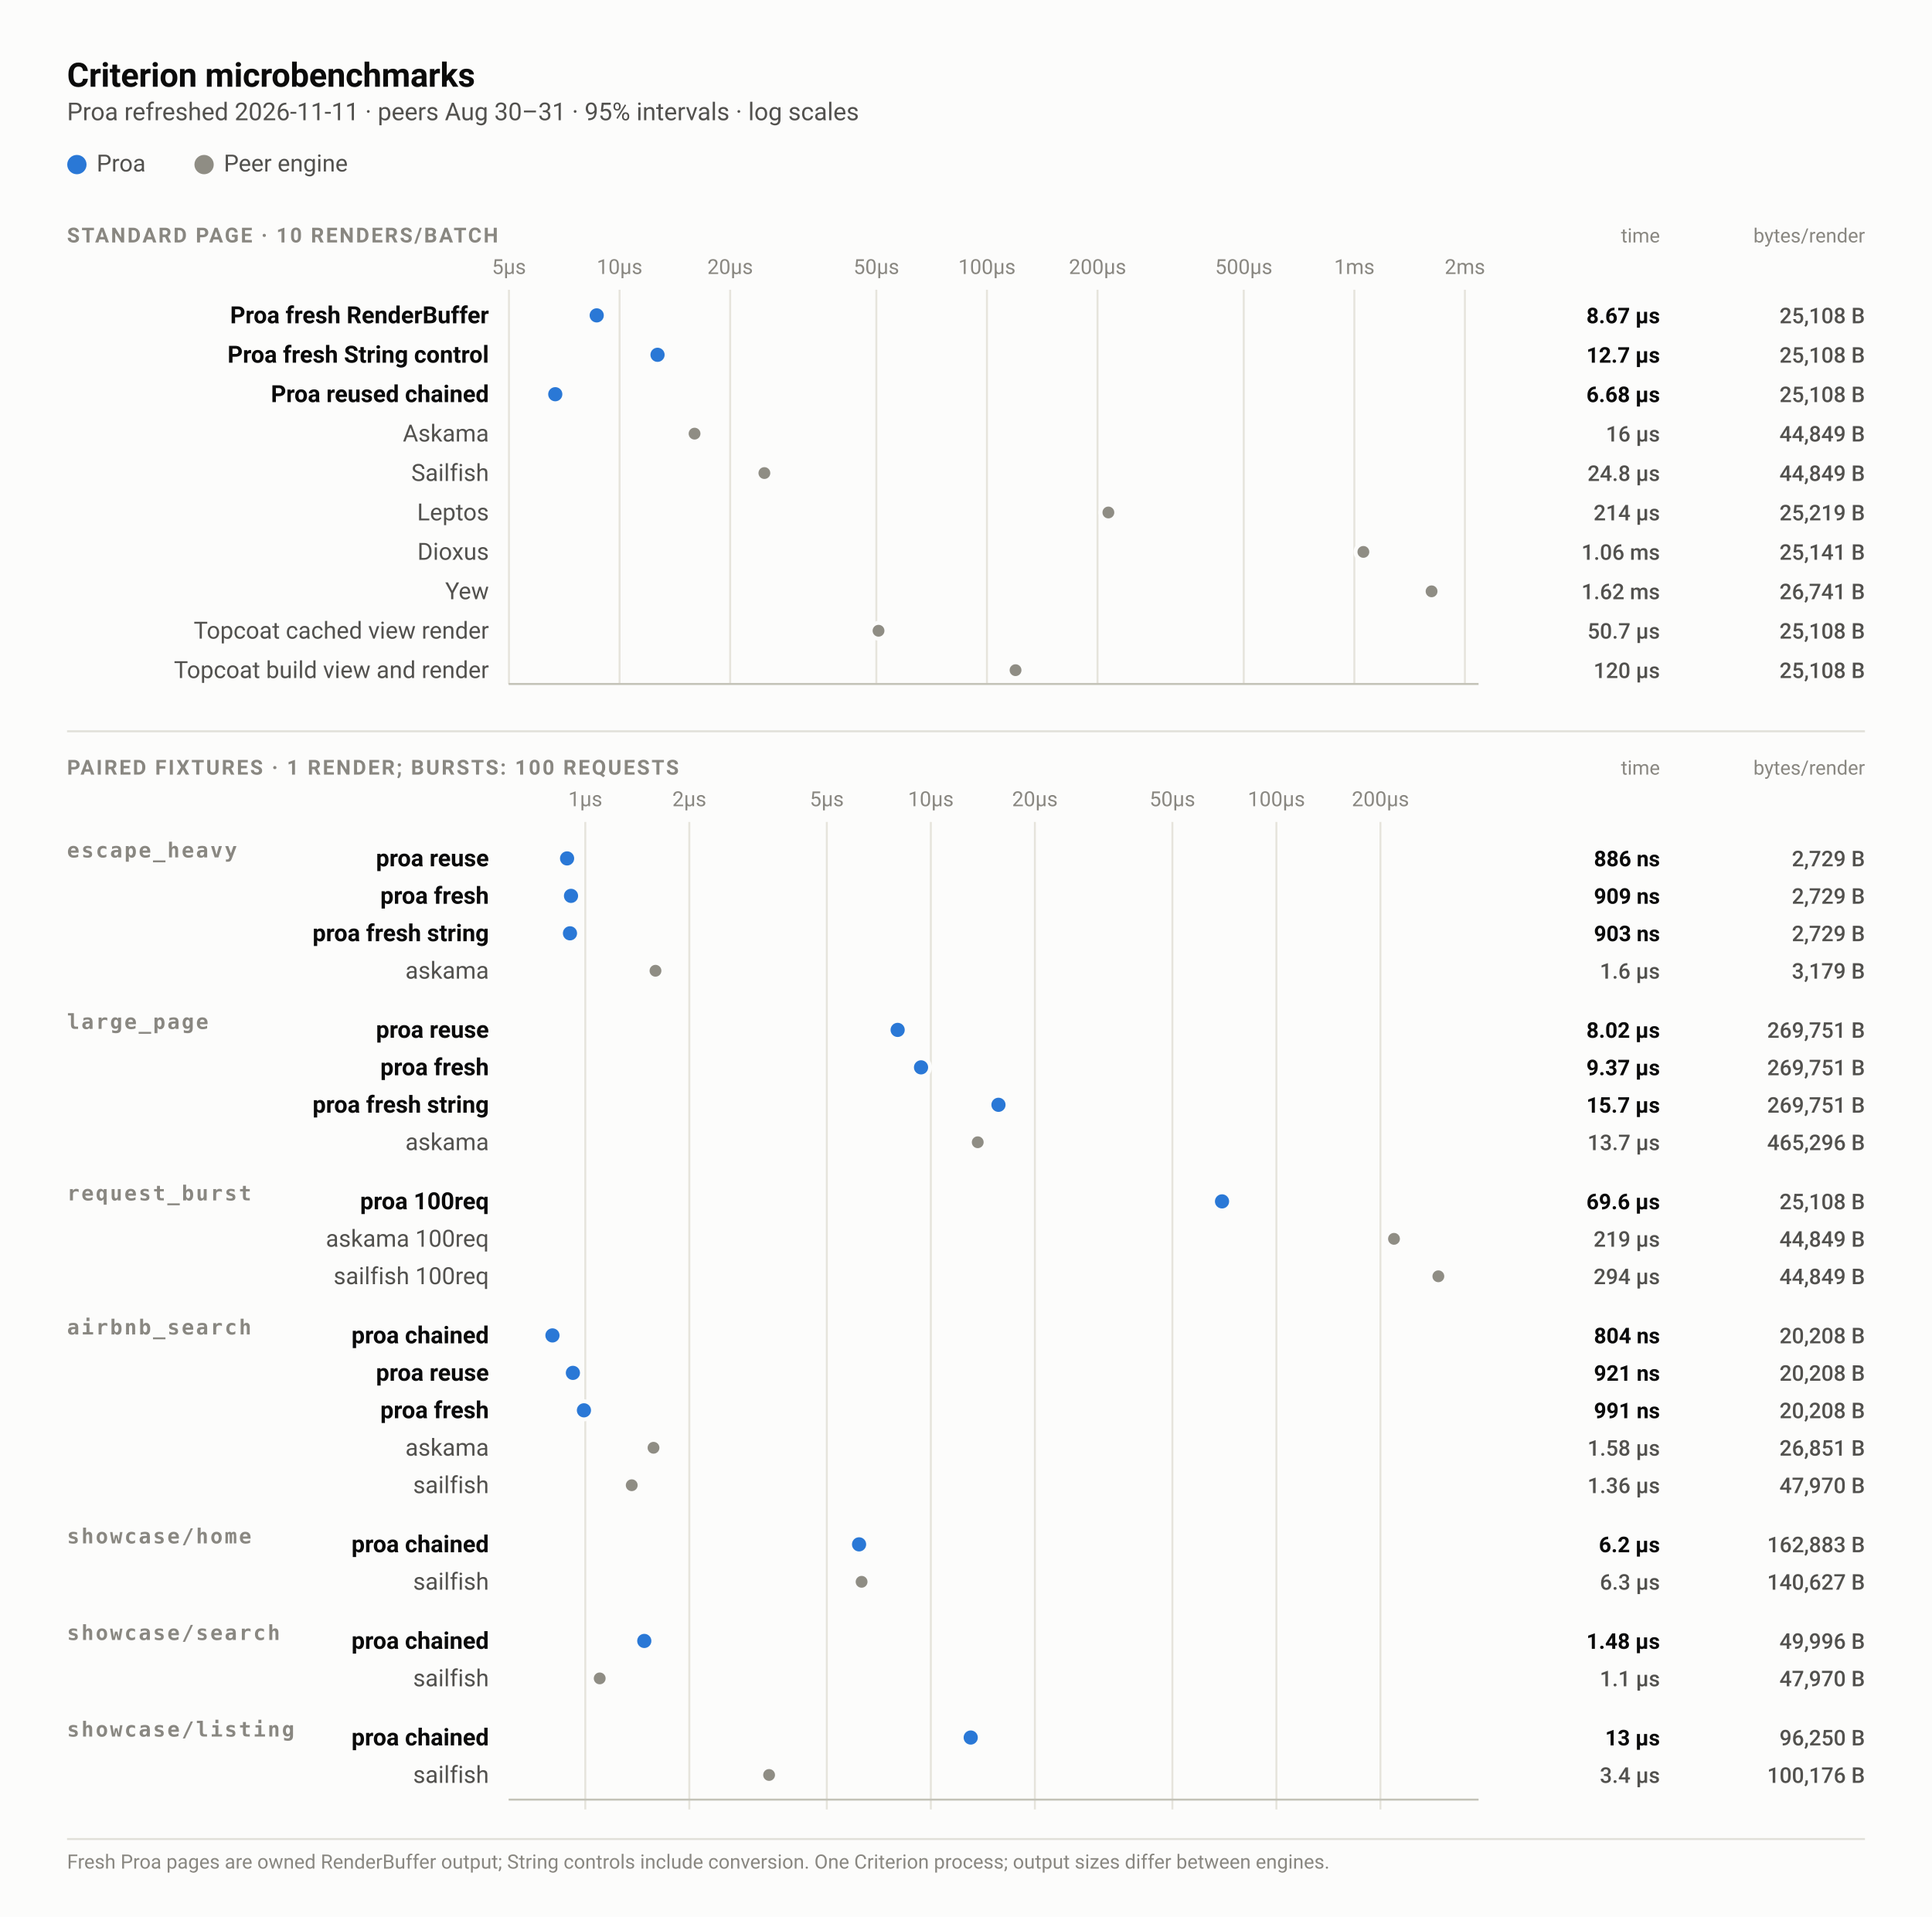
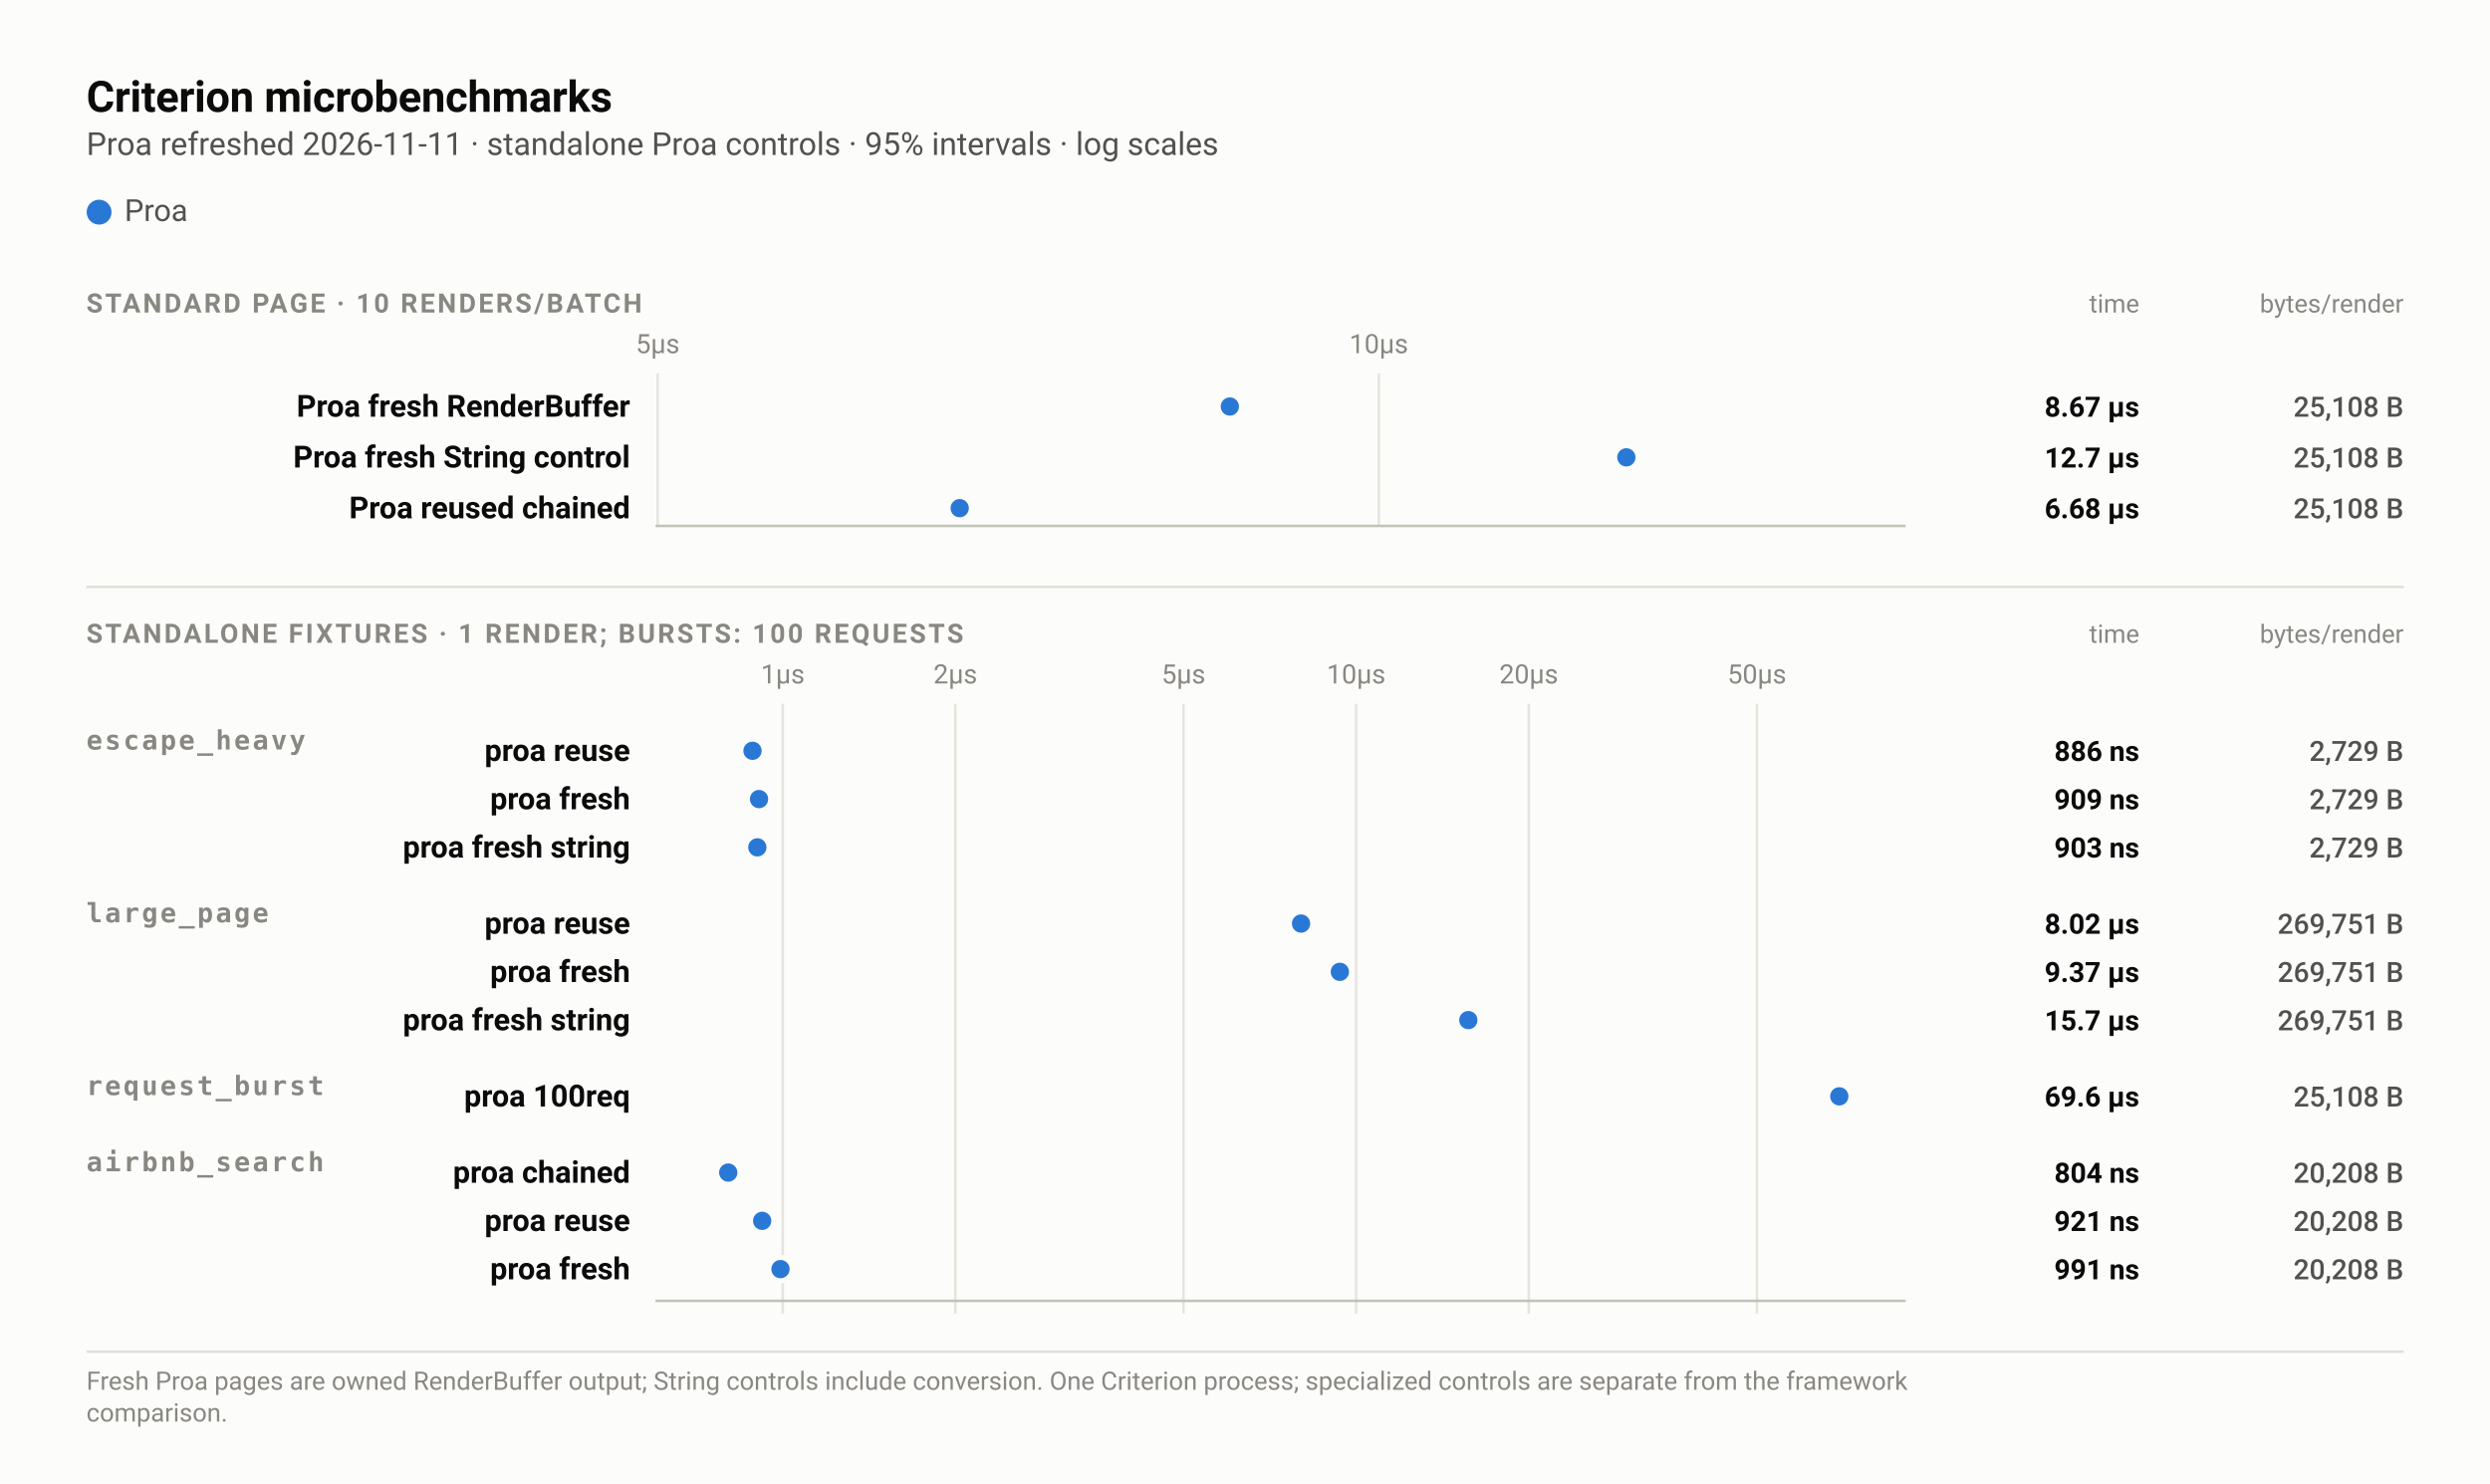
- <svg xmlns="http://www.w3.org/2000/svg" width="980" height="972.5" viewBox="0 0 980 972.5" role="img" aria-labelledby="ttl dsc">
+ <svg xmlns="http://www.w3.org/2000/svg" width="980" height="584" viewBox="0 0 980 584" role="img" aria-labelledby="ttl dsc">
  <style>
  text { font-family: system-ui, -apple-system, "Segoe UI", Roboto, "Helvetica Neue", Arial, sans-serif; }
  .t   { font-size: 17px; font-weight: 600; fill: #0b0b0b; letter-spacing: -.005em; }
  .d   { font-size: 12.5px; font-weight: 400; fill: #52514e; }
  .eb  { font-size: 10.5px; font-weight: 600; fill: #898781; letter-spacing: .09em; }
  .cat { font-size: 12px; font-weight: 400; fill: #52514e; }
  .catb{ font-size: 12px; font-weight: 600; fill: #0b0b0b; }
  .lg  { font-size: 12px; font-weight: 400; fill: #52514e; }
  .tick{ font-size: 10.5px; font-weight: 400; fill: #898781; font-variant-numeric: tabular-nums; }
  .val { font-size: 11px; font-weight: 500; fill: #52514e; font-variant-numeric: tabular-nums;
         paint-order: stroke; stroke: #fcfcfb; stroke-width: 3.5px; stroke-linejoin: round; }
  .valb{ font-size: 11px; font-weight: 600; fill: #0b0b0b; font-variant-numeric: tabular-nums;
         paint-order: stroke; stroke: #fcfcfb; stroke-width: 3.5px; stroke-linejoin: round; }
  .valw{ font-size: 11px; font-weight: 600; fill: #fcfcfb; font-variant-numeric: tabular-nums; }
  .note{ font-size: 10px; font-weight: 400; fill: #898781; }
  .mono{ font-family: ui-monospace, SFMono-Regular, "SF Mono", Menlo, Consolas, monospace; }
  .end { text-anchor: end; }
  .mid { text-anchor: middle; }
</style>
-   <rect width="980" height="972.5" fill="#fcfcfb" />
+   <rect width="980" height="584" fill="#fcfcfb" />
  <text x="34" y="44" class="t">Criterion microbenchmarks</text>
-   <text x="34" y="61" class="d">Proa refreshed 2026-11-11 · peers Aug 30–31 · 95% intervals · log scales</text>
+   <text x="34" y="61" class="d">Proa refreshed 2026-11-11 · standalone Proa controls · 95% intervals · log scales</text>
  <circle cx="39" cy="83.5" r="4" fill="#2a78d6" stroke="#2a78d6" stroke-width="1.8" />
  <text x="49" y="87" class="lg">Proa</text>
-   <circle cx="103.52" cy="83.5" r="4" fill="#8f8d84" stroke="#8f8d84" stroke-width="1.8" />
-   <text x="113.52" y="87" class="lg">Peer engine</text>
  <text x="34" y="123" class="eb">STANDARD PAGE · 10 RENDERS/BATCH</text>
  <text x="842" y="123" class="note end">time</text>
  <text x="946" y="123" class="note end">bytes/render</text>
-   <path d="M258.17 147L258.17 347" stroke="#e6e4dc" stroke-width="1" />
-   <text x="258.17" y="139" class="tick mid">5µs</text>
-   <path d="M314.27 147L314.27 347" stroke="#e6e4dc" stroke-width="1" />
-   <text x="314.27" y="139" class="tick mid">10µs</text>
-   <path d="M370.37 147L370.37 347" stroke="#e6e4dc" stroke-width="1" />
-   <text x="370.37" y="139" class="tick mid">20µs</text>
-   <path d="M444.52 147L444.52 347" stroke="#e6e4dc" stroke-width="1" />
-   <text x="444.52" y="139" class="tick mid">50µs</text>
-   <path d="M500.62 147L500.62 347" stroke="#e6e4dc" stroke-width="1" />
-   <text x="500.62" y="139" class="tick mid">100µs</text>
-   <path d="M556.72 147L556.72 347" stroke="#e6e4dc" stroke-width="1" />
-   <text x="556.72" y="139" class="tick mid">200µs</text>
-   <path d="M630.88 147L630.88 347" stroke="#e6e4dc" stroke-width="1" />
-   <text x="630.88" y="139" class="tick mid">500µs</text>
-   <path d="M686.98 147L686.98 347" stroke="#e6e4dc" stroke-width="1" />
-   <text x="686.98" y="139" class="tick mid">1ms</text>
-   <path d="M743.07 147L743.07 347" stroke="#e6e4dc" stroke-width="1" />
-   <text x="743.07" y="139" class="tick mid">2ms</text>
+   <path d="M258.86 147L258.86 207" stroke="#e6e4dc" stroke-width="1" />
+   <text x="258.86" y="139" class="tick mid">5µs</text>
+   <path d="M542.65 147L542.65 207" stroke="#e6e4dc" stroke-width="1" />
+   <text x="542.65" y="139" class="tick mid">10µs</text>
  <text x="248" y="164" class="catb end">Proa fresh RenderBuffer</text>
-   <path d="M302.36 160L303.06 160" stroke="#cde2fb" stroke-width="3" />
-   <circle cx="302.68" cy="160" r="4.6" fill="#2a78d6" stroke="#fcfcfb" stroke-width="2" />
+   <path d="M482.43 160L485.96 160" stroke="#cde2fb" stroke-width="3" />
+   <circle cx="484.03" cy="160" r="4.6" fill="#2a78d6" stroke="#fcfcfb" stroke-width="2" />
  <text x="842" y="164" class="valb end">8.67 µs</text>
  <text x="946" y="164" class="val end">25,108 B</text>
  <text x="248" y="184" class="catb end">Proa fresh String control</text>
-   <path d="M333.05 180L334.02 180" stroke="#cde2fb" stroke-width="3" />
-   <circle cx="333.53" cy="180" r="4.6" fill="#2a78d6" stroke="#fcfcfb" stroke-width="2" />
+   <path d="M637.68 180L642.58 180" stroke="#cde2fb" stroke-width="3" />
+   <circle cx="640.09" cy="180" r="4.6" fill="#2a78d6" stroke="#fcfcfb" stroke-width="2" />
  <text x="842" y="184" class="valb end">12.7 µs</text>
  <text x="946" y="184" class="val end">25,108 B</text>
  <text x="248" y="204" class="catb end">Proa reused chained</text>
-   <path d="M281.28 200L282.07 200" stroke="#cde2fb" stroke-width="3" />
-   <circle cx="281.66" cy="200" r="4.6" fill="#2a78d6" stroke="#fcfcfb" stroke-width="2" />
+   <path d="M375.78 200L379.77 200" stroke="#cde2fb" stroke-width="3" />
+   <circle cx="377.71" cy="200" r="4.6" fill="#2a78d6" stroke="#fcfcfb" stroke-width="2" />
  <text x="842" y="204" class="valb end">6.68 µs</text>
  <text x="946" y="204" class="val end">25,108 B</text>
-   <text x="248" y="224" class="cat end">Askama</text>
-   <path d="M351.97 220L352.66 220" stroke="#dcdad2" stroke-width="3" />
-   <circle cx="352.31" cy="220" r="4" fill="#8f8d84" stroke="#fcfcfb" stroke-width="2" />
-   <text x="842" y="224" class="val end">16 µs</text>
-   <text x="946" y="224" class="val end">44,849 B</text>
-   <text x="248" y="244" class="cat end">Sailfish</text>
-   <path d="M387.26 240L388.15 240" stroke="#dcdad2" stroke-width="3" />
-   <circle cx="387.73" cy="240" r="4" fill="#8f8d84" stroke="#fcfcfb" stroke-width="2" />
-   <text x="842" y="244" class="val end">24.8 µs</text>
-   <text x="946" y="244" class="val end">44,849 B</text>
-   <text x="248" y="264" class="cat end">Leptos</text>
-   <path d="M561.74 260L562.71 260" stroke="#dcdad2" stroke-width="3" />
-   <circle cx="562.22" cy="260" r="4" fill="#8f8d84" stroke="#fcfcfb" stroke-width="2" />
-   <text x="842" y="264" class="val end">214 µs</text>
-   <text x="946" y="264" class="val end">25,219 B</text>
-   <text x="248" y="284" class="cat end">Dioxus</text>
-   <path d="M691.23 280L691.9 280" stroke="#dcdad2" stroke-width="3" />
-   <circle cx="691.57" cy="280" r="4" fill="#8f8d84" stroke="#fcfcfb" stroke-width="2" />
-   <text x="842" y="284" class="val end">1.06 ms</text>
-   <text x="946" y="284" class="val end">25,141 B</text>
-   <text x="248" y="304" class="cat end">Yew</text>
-   <path d="M723.66 300L728.77 300" stroke="#dcdad2" stroke-width="3" />
-   <circle cx="726.16" cy="300" r="4" fill="#8f8d84" stroke="#fcfcfb" stroke-width="2" />
-   <text x="842" y="304" class="val end">1.62 ms</text>
-   <text x="946" y="304" class="val end">26,741 B</text>
-   <text x="248" y="324" class="cat end">Topcoat cached view render</text>
-   <path d="M445.18 320L446.13 320" stroke="#dcdad2" stroke-width="3" />
-   <circle cx="445.63" cy="320" r="4" fill="#8f8d84" stroke="#fcfcfb" stroke-width="2" />
-   <text x="842" y="324" class="val end">50.7 µs</text>
-   <text x="946" y="324" class="val end">25,108 B</text>
-   <text x="248" y="344" class="cat end">Topcoat build view and render</text>
-   <path d="M514.82 340L515.45 340" stroke="#dcdad2" stroke-width="3" />
-   <circle cx="515.13" cy="340" r="4" fill="#8f8d84" stroke="#fcfcfb" stroke-width="2" />
-   <text x="842" y="344" class="val end">120 µs</text>
-   <text x="946" y="344" class="val end">25,108 B</text>
-   <path d="M258 347L750 347" stroke="#c3c2b7" stroke-width="1" />
-   <path d="M34 371L946 371" stroke="#e1e0d9" stroke-width="1" />
-   <text x="34" y="393" class="eb">PAIRED FIXTURES · 1 RENDER; BURSTS: 100 REQUESTS</text>
-   <text x="842" y="393" class="note end">time</text>
-   <text x="946" y="393" class="note end">bytes/render</text>
-   <path d="M296.89 417L296.89 918" stroke="#e6e4dc" stroke-width="1" />
-   <text x="296.89" y="409" class="tick mid">1µs</text>
-   <path d="M349.65 417L349.65 918" stroke="#e6e4dc" stroke-width="1" />
-   <text x="349.65" y="409" class="tick mid">2µs</text>
-   <path d="M419.4 417L419.4 918" stroke="#e6e4dc" stroke-width="1" />
-   <text x="419.4" y="409" class="tick mid">5µs</text>
-   <path d="M472.17 417L472.17 918" stroke="#e6e4dc" stroke-width="1" />
-   <text x="472.17" y="409" class="tick mid">10µs</text>
-   <path d="M524.94 417L524.94 918" stroke="#e6e4dc" stroke-width="1" />
-   <text x="524.94" y="409" class="tick mid">20µs</text>
-   <path d="M594.69 417L594.69 918" stroke="#e6e4dc" stroke-width="1" />
-   <text x="594.69" y="409" class="tick mid">50µs</text>
-   <path d="M647.45 417L647.45 918" stroke="#e6e4dc" stroke-width="1" />
-   <text x="647.45" y="409" class="tick mid">100µs</text>
-   <path d="M700.22 417L700.22 918" stroke="#e6e4dc" stroke-width="1" />
-   <text x="700.22" y="409" class="tick mid">200µs</text>
-   <text x="34" y="435" class="eb mono">escape_heavy</text>
-   <text x="248" y="439.5" class="catb end">proa reuse</text>
-   <path d="M287.35 435.5L287.96 435.5" stroke="#cde2fb" stroke-width="3" />
-   <circle cx="287.65" cy="435.5" r="4.6" fill="#2a78d6" stroke="#fcfcfb" stroke-width="2" />
-   <text x="842" y="439.5" class="valb end">886 ns</text>
-   <text x="946" y="439.5" class="val end">2,729 B</text>
-   <text x="248" y="458.5" class="catb end">proa fresh</text>
-   <path d="M289.41 454.5L289.9 454.5" stroke="#cde2fb" stroke-width="3" />
-   <circle cx="289.64" cy="454.5" r="4.6" fill="#2a78d6" stroke="#fcfcfb" stroke-width="2" />
-   <text x="842" y="458.5" class="valb end">909 ns</text>
-   <text x="946" y="458.5" class="val end">2,729 B</text>
-   <text x="248" y="477.5" class="catb end">proa fresh string</text>
-   <path d="M288.87 473.5L289.42 473.5" stroke="#cde2fb" stroke-width="3" />
-   <circle cx="289.12" cy="473.5" r="4.6" fill="#2a78d6" stroke="#fcfcfb" stroke-width="2" />
-   <text x="842" y="477.5" class="valb end">903 ns</text>
-   <text x="946" y="477.5" class="val end">2,729 B</text>
-   <text x="248" y="496.5" class="cat end">askama</text>
-   <path d="M330.9 492.5L334.8 492.5" stroke="#dcdad2" stroke-width="3" />
-   <circle cx="332.49" cy="492.5" r="4" fill="#8f8d84" stroke="#fcfcfb" stroke-width="2" />
-   <text x="842" y="496.5" class="val end">1.6 µs</text>
-   <text x="946" y="496.5" class="val end">3,179 B</text>
-   <text x="34" y="522" class="eb mono">large_page</text>
-   <text x="248" y="526.5" class="catb end">proa reuse</text>
-   <path d="M455.13 522.5L455.55 522.5" stroke="#cde2fb" stroke-width="3" />
-   <circle cx="455.33" cy="522.5" r="4.6" fill="#2a78d6" stroke="#fcfcfb" stroke-width="2" />
-   <text x="842" y="526.5" class="valb end">8.02 µs</text>
-   <text x="946" y="526.5" class="val end">269,751 B</text>
-   <text x="248" y="545.5" class="catb end">proa fresh</text>
-   <path d="M466.79 541.5L467.87 541.5" stroke="#cde2fb" stroke-width="3" />
-   <circle cx="467.19" cy="541.5" r="4.6" fill="#2a78d6" stroke="#fcfcfb" stroke-width="2" />
-   <text x="842" y="545.5" class="valb end">9.37 µs</text>
-   <text x="946" y="545.5" class="val end">269,751 B</text>
-   <text x="248" y="564.5" class="catb end">proa fresh string</text>
-   <path d="M506.24 560.5L506.76 560.5" stroke="#cde2fb" stroke-width="3" />
-   <circle cx="506.47" cy="560.5" r="4.6" fill="#2a78d6" stroke="#fcfcfb" stroke-width="2" />
-   <text x="842" y="564.5" class="valb end">15.7 µs</text>
-   <text x="946" y="564.5" class="val end">269,751 B</text>
-   <text x="248" y="583.5" class="cat end">askama</text>
-   <path d="M495.13 579.5L496.58 579.5" stroke="#dcdad2" stroke-width="3" />
-   <circle cx="495.95" cy="579.5" r="4" fill="#8f8d84" stroke="#fcfcfb" stroke-width="2" />
-   <text x="842" y="583.5" class="val end">13.7 µs</text>
-   <text x="946" y="583.5" class="val end">465,296 B</text>
-   <text x="34" y="609" class="eb mono">request_burst</text>
-   <text x="248" y="613.5" class="catb end">proa 100req</text>
-   <path d="M619.61 609.5L620.17 609.5" stroke="#cde2fb" stroke-width="3" />
-   <circle cx="619.87" cy="609.5" r="4.6" fill="#2a78d6" stroke="#fcfcfb" stroke-width="2" />
-   <text x="842" y="613.5" class="valb end">69.6 µs</text>
-   <text x="946" y="613.5" class="val end">25,108 B</text>
-   <text x="248" y="632.5" class="cat end">askama 100req</text>
-   <path d="M706.28 628.5L707.94 628.5" stroke="#dcdad2" stroke-width="3" />
-   <circle cx="707.1" cy="628.5" r="4" fill="#8f8d84" stroke="#fcfcfb" stroke-width="2" />
-   <text x="842" y="632.5" class="val end">219 µs</text>
-   <text x="946" y="632.5" class="val end">44,849 B</text>
-   <text x="248" y="651.5" class="cat end">sailfish 100req</text>
-   <path d="M729.13 647.5L730.03 647.5" stroke="#dcdad2" stroke-width="3" />
-   <circle cx="729.6" cy="647.5" r="4" fill="#8f8d84" stroke="#fcfcfb" stroke-width="2" />
-   <text x="842" y="651.5" class="val end">294 µs</text>
-   <text x="946" y="651.5" class="val end">44,849 B</text>
-   <text x="34" y="677" class="eb mono">airbnb_search</text>
-   <text x="248" y="681.5" class="catb end">proa chained</text>
-   <path d="M279.9 677.5L280.6 677.5" stroke="#cde2fb" stroke-width="3" />
-   <circle cx="280.23" cy="677.5" r="4.6" fill="#2a78d6" stroke="#fcfcfb" stroke-width="2" />
-   <text x="842" y="681.5" class="valb end">804 ns</text>
-   <text x="946" y="681.5" class="val end">20,208 B</text>
-   <text x="248" y="700.5" class="catb end">proa reuse</text>
-   <path d="M290.33 696.5L290.88 696.5" stroke="#cde2fb" stroke-width="3" />
-   <circle cx="290.6" cy="696.5" r="4.6" fill="#2a78d6" stroke="#fcfcfb" stroke-width="2" />
-   <text x="842" y="700.5" class="valb end">921 ns</text>
-   <text x="946" y="700.5" class="val end">20,208 B</text>
-   <text x="248" y="719.5" class="catb end">proa fresh</text>
-   <path d="M295.81 715.5L296.64 715.5" stroke="#cde2fb" stroke-width="3" />
-   <circle cx="296.2" cy="715.5" r="4.6" fill="#2a78d6" stroke="#fcfcfb" stroke-width="2" />
-   <text x="842" y="719.5" class="valb end">991 ns</text>
-   <text x="946" y="719.5" class="val end">20,208 B</text>
-   <text x="248" y="738.5" class="cat end">askama</text>
-   <path d="M330.45 734.5L332.67 734.5" stroke="#dcdad2" stroke-width="3" />
-   <circle cx="331.49" cy="734.5" r="4" fill="#8f8d84" stroke="#fcfcfb" stroke-width="2" />
-   <text x="842" y="738.5" class="val end">1.58 µs</text>
-   <text x="946" y="738.5" class="val end">26,851 B</text>
-   <text x="248" y="757.5" class="cat end">sailfish</text>
-   <path d="M318.66 753.5L322.13 753.5" stroke="#dcdad2" stroke-width="3" />
-   <circle cx="320.44" cy="753.5" r="4" fill="#8f8d84" stroke="#fcfcfb" stroke-width="2" />
-   <text x="842" y="757.5" class="val end">1.36 µs</text>
-   <text x="946" y="757.5" class="val end">47,970 B</text>
-   <text x="34" y="783" class="eb mono">showcase/home</text>
-   <text x="248" y="787.5" class="catb end">proa chained</text>
-   <path d="M435.53 783.5L436.05 783.5" stroke="#cde2fb" stroke-width="3" />
-   <circle cx="435.76" cy="783.5" r="4.6" fill="#2a78d6" stroke="#fcfcfb" stroke-width="2" />
-   <text x="842" y="787.5" class="valb end">6.2 µs</text>
-   <text x="946" y="787.5" class="val end">162,883 B</text>
-   <text x="248" y="806.5" class="cat end">sailfish</text>
-   <path d="M436.81 802.5L437.28 802.5" stroke="#dcdad2" stroke-width="3" />
-   <circle cx="437.04" cy="802.5" r="4" fill="#8f8d84" stroke="#fcfcfb" stroke-width="2" />
-   <text x="842" y="806.5" class="val end">6.3 µs</text>
-   <text x="946" y="806.5" class="val end">140,627 B</text>
-   <text x="34" y="832" class="eb mono">showcase/search</text>
-   <text x="248" y="836.5" class="catb end">proa chained</text>
-   <path d="M326.55 832.5L327.13 832.5" stroke="#cde2fb" stroke-width="3" />
-   <circle cx="326.81" cy="832.5" r="4.6" fill="#2a78d6" stroke="#fcfcfb" stroke-width="2" />
-   <text x="842" y="836.5" class="valb end">1.48 µs</text>
-   <text x="946" y="836.5" class="val end">49,996 B</text>
-   <text x="248" y="855.5" class="cat end">sailfish</text>
-   <path d="M303.95 851.5L304.46 851.5" stroke="#dcdad2" stroke-width="3" />
-   <circle cx="304.2" cy="851.5" r="4" fill="#8f8d84" stroke="#fcfcfb" stroke-width="2" />
-   <text x="842" y="855.5" class="val end">1.1 µs</text>
-   <text x="946" y="855.5" class="val end">47,970 B</text>
-   <text x="34" y="881" class="eb mono">showcase/listing</text>
-   <text x="248" y="885.5" class="catb end">proa chained</text>
-   <path d="M492.02 881.5L492.8 881.5" stroke="#cde2fb" stroke-width="3" />
-   <circle cx="492.39" cy="881.5" r="4.6" fill="#2a78d6" stroke="#fcfcfb" stroke-width="2" />
-   <text x="842" y="885.5" class="valb end">13 µs</text>
-   <text x="946" y="885.5" class="val end">96,250 B</text>
-   <text x="248" y="904.5" class="cat end">sailfish</text>
-   <path d="M389.93 900.5L390.31 900.5" stroke="#dcdad2" stroke-width="3" />
-   <circle cx="390.12" cy="900.5" r="4" fill="#8f8d84" stroke="#fcfcfb" stroke-width="2" />
-   <text x="842" y="904.5" class="val end">3.4 µs</text>
-   <text x="946" y="904.5" class="val end">100,176 B</text>
-   <path d="M258 913L750 913" stroke="#c3c2b7" stroke-width="1" />
-   <path d="M34 933L946 933" stroke="#e1e0d9" stroke-width="1" />
-   <text x="34" y="948" class="note">Fresh Proa pages are owned RenderBuffer output; String controls include conversion. One Criterion process; output sizes differ between engines.</text>
+   <path d="M258 207L750 207" stroke="#c3c2b7" stroke-width="1" />
+   <path d="M34 231L946 231" stroke="#e1e0d9" stroke-width="1" />
+   <text x="34" y="253" class="eb">STANDALONE FIXTURES · 1 RENDER; BURSTS: 100 REQUESTS</text>
+   <text x="842" y="253" class="note end">time</text>
+   <text x="946" y="253" class="note end">bytes/render</text>
+   <path d="M308.07 277L308.07 517" stroke="#e6e4dc" stroke-width="1" />
+   <text x="308.07" y="269" class="tick mid">1µs</text>
+   <path d="M376 277L376 517" stroke="#e6e4dc" stroke-width="1" />
+   <text x="376" y="269" class="tick mid">2µs</text>
+   <path d="M465.81 277L465.81 517" stroke="#e6e4dc" stroke-width="1" />
+   <text x="465.81" y="269" class="tick mid">5µs</text>
+   <path d="M533.74 277L533.74 517" stroke="#e6e4dc" stroke-width="1" />
+   <text x="533.74" y="269" class="tick mid">10µs</text>
+   <path d="M601.68 277L601.68 517" stroke="#e6e4dc" stroke-width="1" />
+   <text x="601.68" y="269" class="tick mid">20µs</text>
+   <path d="M691.48 277L691.48 517" stroke="#e6e4dc" stroke-width="1" />
+   <text x="691.48" y="269" class="tick mid">50µs</text>
+   <text x="34" y="295" class="eb mono">escape_heavy</text>
+   <text x="248" y="299.5" class="catb end">proa reuse</text>
+   <path d="M295.78 295.5L296.57 295.5" stroke="#cde2fb" stroke-width="3" />
+   <circle cx="296.17" cy="295.5" r="4.6" fill="#2a78d6" stroke="#fcfcfb" stroke-width="2" />
+   <text x="842" y="299.5" class="valb end">886 ns</text>
+   <text x="946" y="299.5" class="val end">2,729 B</text>
+   <text x="248" y="318.5" class="catb end">proa fresh</text>
+   <path d="M298.44 314.5L299.07 314.5" stroke="#cde2fb" stroke-width="3" />
+   <circle cx="298.74" cy="314.5" r="4.6" fill="#2a78d6" stroke="#fcfcfb" stroke-width="2" />
+   <text x="842" y="318.5" class="valb end">909 ns</text>
+   <text x="946" y="318.5" class="val end">2,729 B</text>
+   <text x="248" y="337.5" class="catb end">proa fresh string</text>
+   <path d="M297.75 333.5L298.46 333.5" stroke="#cde2fb" stroke-width="3" />
+   <circle cx="298.07" cy="333.5" r="4.6" fill="#2a78d6" stroke="#fcfcfb" stroke-width="2" />
+   <text x="842" y="337.5" class="valb end">903 ns</text>
+   <text x="946" y="337.5" class="val end">2,729 B</text>
+   <text x="34" y="363" class="eb mono">large_page</text>
+   <text x="248" y="367.5" class="catb end">proa reuse</text>
+   <path d="M511.8 363.5L512.34 363.5" stroke="#cde2fb" stroke-width="3" />
+   <circle cx="512.06" cy="363.5" r="4.6" fill="#2a78d6" stroke="#fcfcfb" stroke-width="2" />
+   <text x="842" y="367.5" class="valb end">8.02 µs</text>
+   <text x="946" y="367.5" class="val end">269,751 B</text>
+   <text x="248" y="386.5" class="catb end">proa fresh</text>
+   <path d="M526.81 382.5L528.2 382.5" stroke="#cde2fb" stroke-width="3" />
+   <circle cx="527.33" cy="382.5" r="4.6" fill="#2a78d6" stroke="#fcfcfb" stroke-width="2" />
+   <text x="842" y="386.5" class="valb end">9.37 µs</text>
+   <text x="946" y="386.5" class="val end">269,751 B</text>
+   <text x="248" y="405.5" class="catb end">proa fresh string</text>
+   <path d="M577.6 401.5L578.27 401.5" stroke="#cde2fb" stroke-width="3" />
+   <circle cx="577.9" cy="401.5" r="4.6" fill="#2a78d6" stroke="#fcfcfb" stroke-width="2" />
+   <text x="842" y="405.5" class="valb end">15.7 µs</text>
+   <text x="946" y="405.5" class="val end">269,751 B</text>
+   <text x="34" y="431" class="eb mono">request_burst</text>
+   <text x="248" y="435.5" class="catb end">proa 100req</text>
+   <path d="M723.57 431.5L724.29 431.5" stroke="#cde2fb" stroke-width="3" />
+   <circle cx="723.9" cy="431.5" r="4.6" fill="#2a78d6" stroke="#fcfcfb" stroke-width="2" />
+   <text x="842" y="435.5" class="valb end">69.6 µs</text>
+   <text x="946" y="435.5" class="val end">25,108 B</text>
+   <text x="34" y="461" class="eb mono">airbnb_search</text>
+   <text x="248" y="465.5" class="catb end">proa chained</text>
+   <path d="M286.2 461.5L287.1 461.5" stroke="#cde2fb" stroke-width="3" />
+   <circle cx="286.62" cy="461.5" r="4.6" fill="#2a78d6" stroke="#fcfcfb" stroke-width="2" />
+   <text x="842" y="465.5" class="valb end">804 ns</text>
+   <text x="946" y="465.5" class="val end">20,208 B</text>
+   <text x="248" y="484.5" class="catb end">proa reuse</text>
+   <path d="M299.63 480.5L300.33 480.5" stroke="#cde2fb" stroke-width="3" />
+   <circle cx="299.97" cy="480.5" r="4.6" fill="#2a78d6" stroke="#fcfcfb" stroke-width="2" />
+   <text x="842" y="484.5" class="valb end">921 ns</text>
+   <text x="946" y="484.5" class="val end">20,208 B</text>
+   <text x="248" y="503.5" class="catb end">proa fresh</text>
+   <path d="M306.68 499.5L307.75 499.5" stroke="#cde2fb" stroke-width="3" />
+   <circle cx="307.18" cy="499.5" r="4.6" fill="#2a78d6" stroke="#fcfcfb" stroke-width="2" />
+   <text x="842" y="503.5" class="valb end">991 ns</text>
+   <text x="946" y="503.5" class="val end">20,208 B</text>
+   <path d="M258 512L750 512" stroke="#c3c2b7" stroke-width="1" />
+   <path d="M34 532L946 532" stroke="#e1e0d9" stroke-width="1" />
+   <text x="34" y="547" class="note">Fresh Proa pages are owned RenderBuffer output; String controls include conversion. One Criterion process; specialized controls are separate from the framework</text>
+   <text x="34" y="559.5" class="note">comparison.</text>
</svg>
